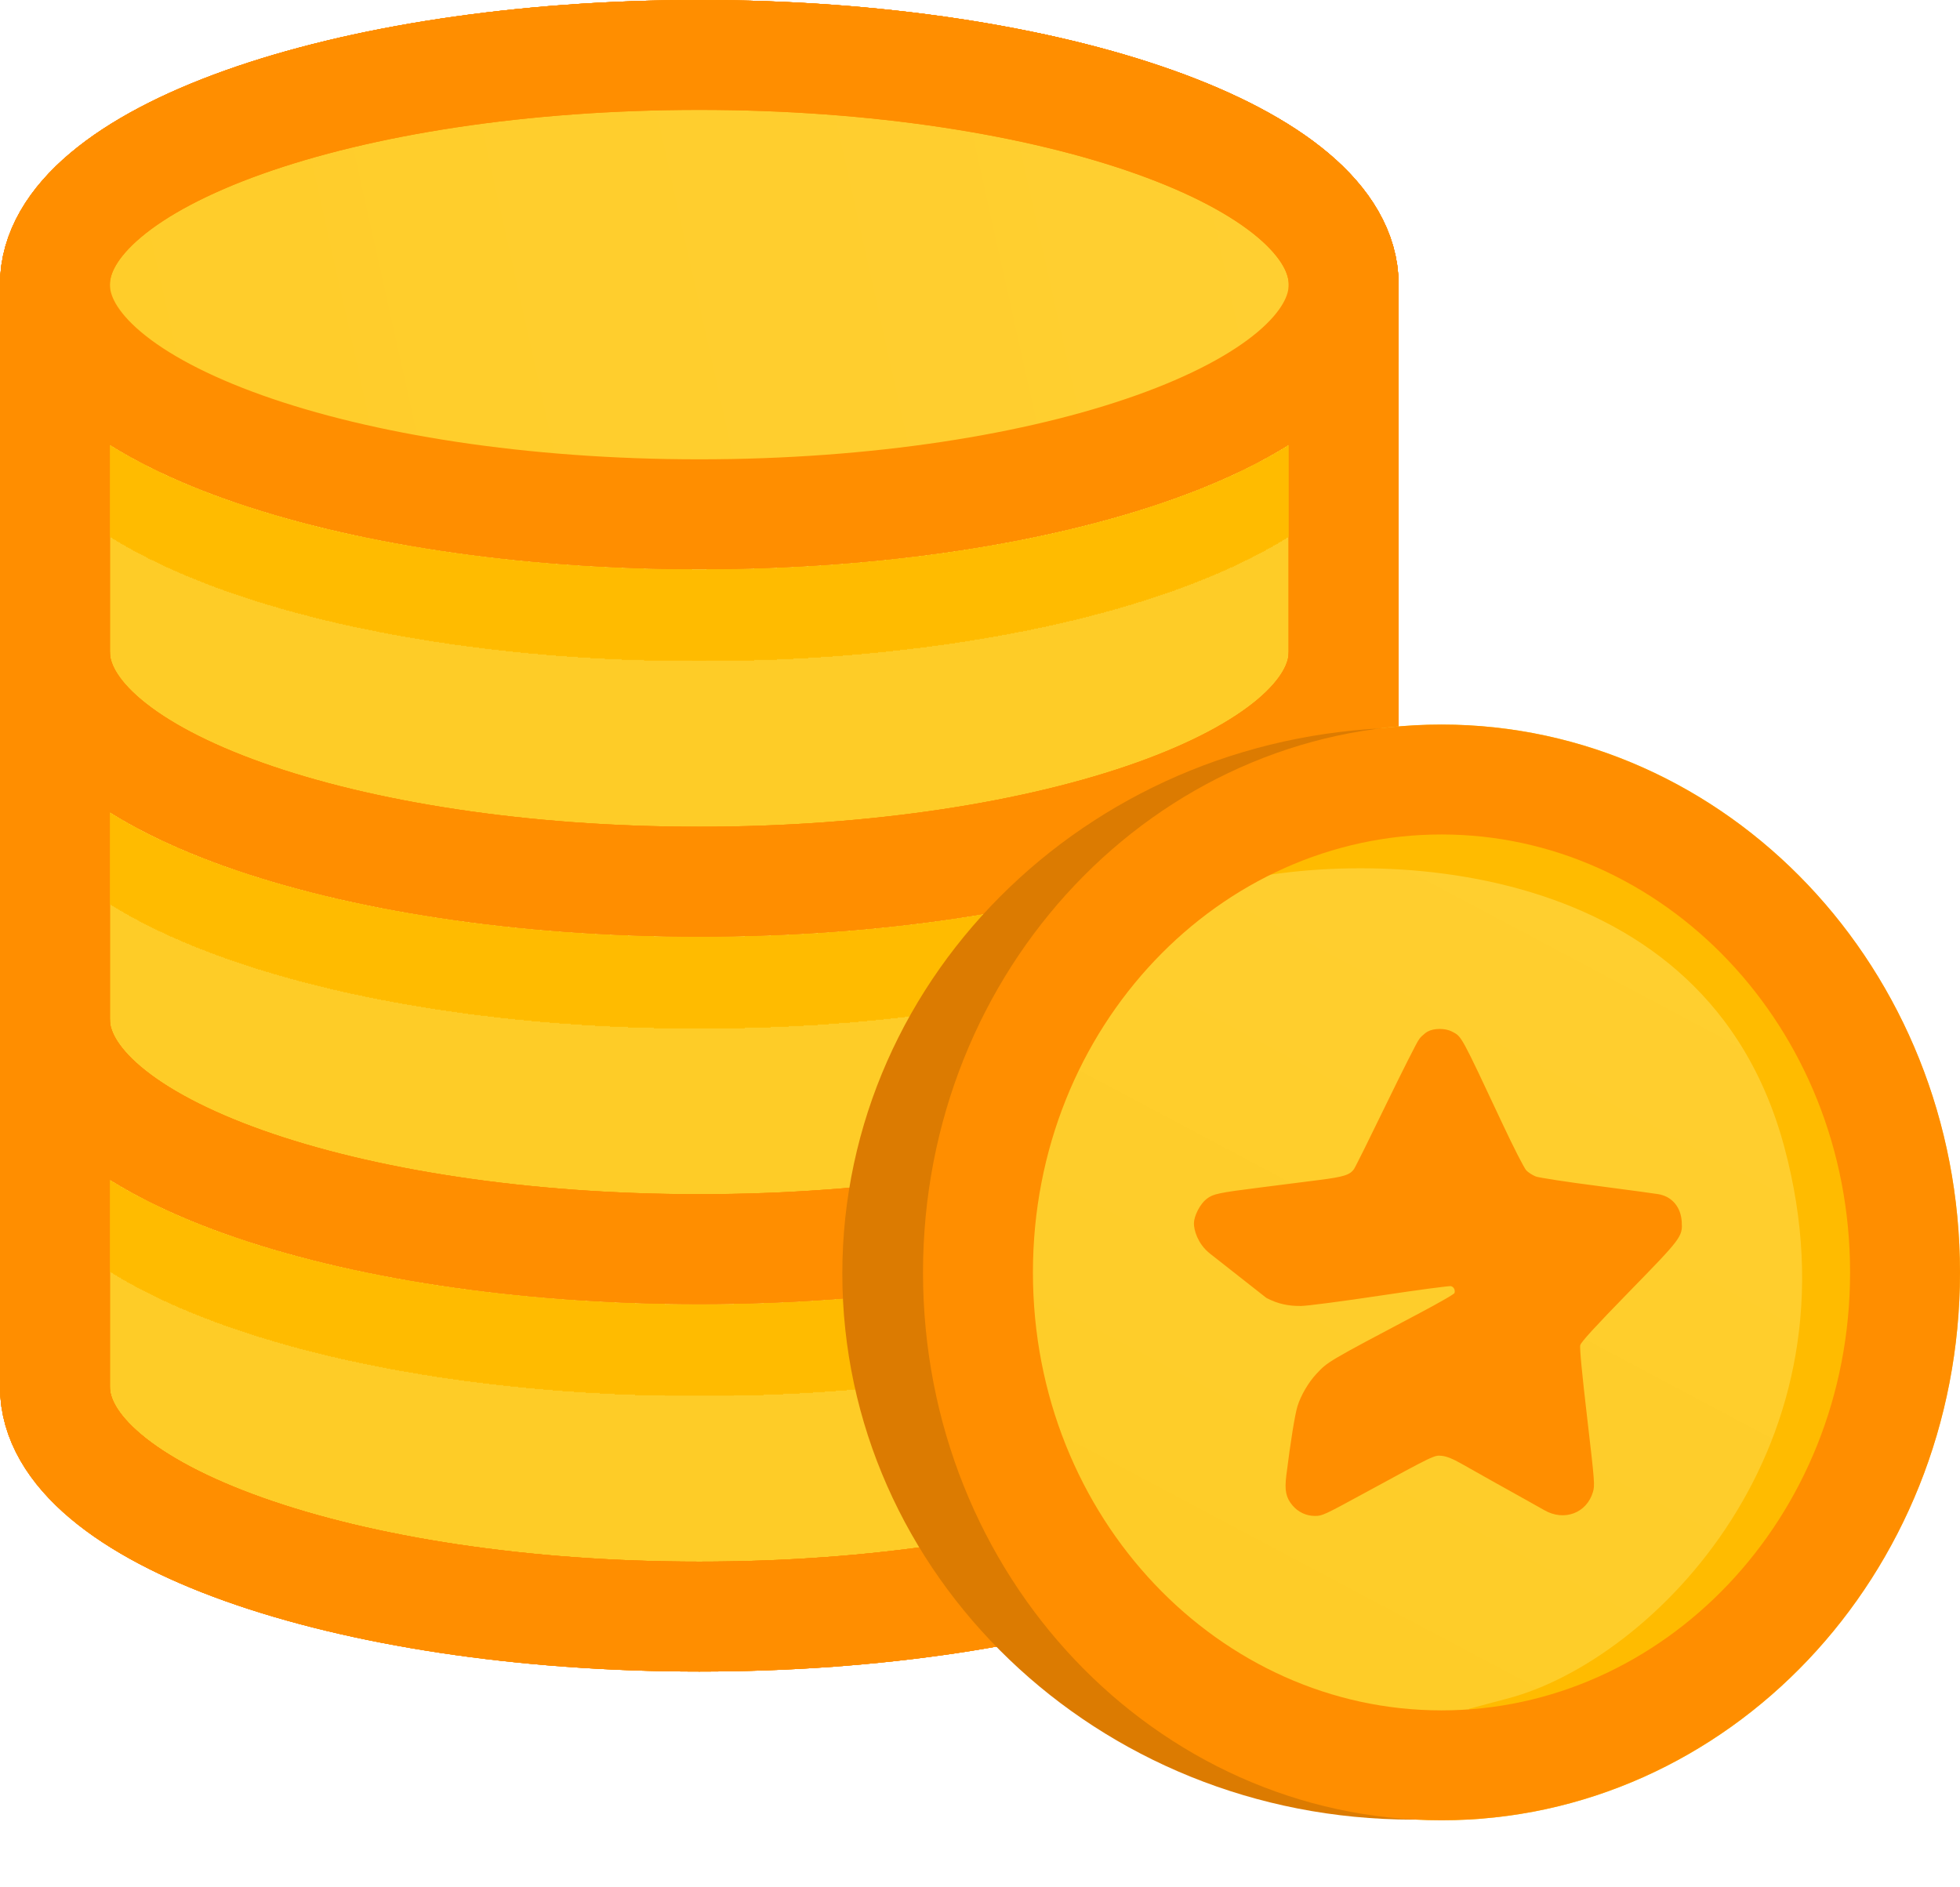
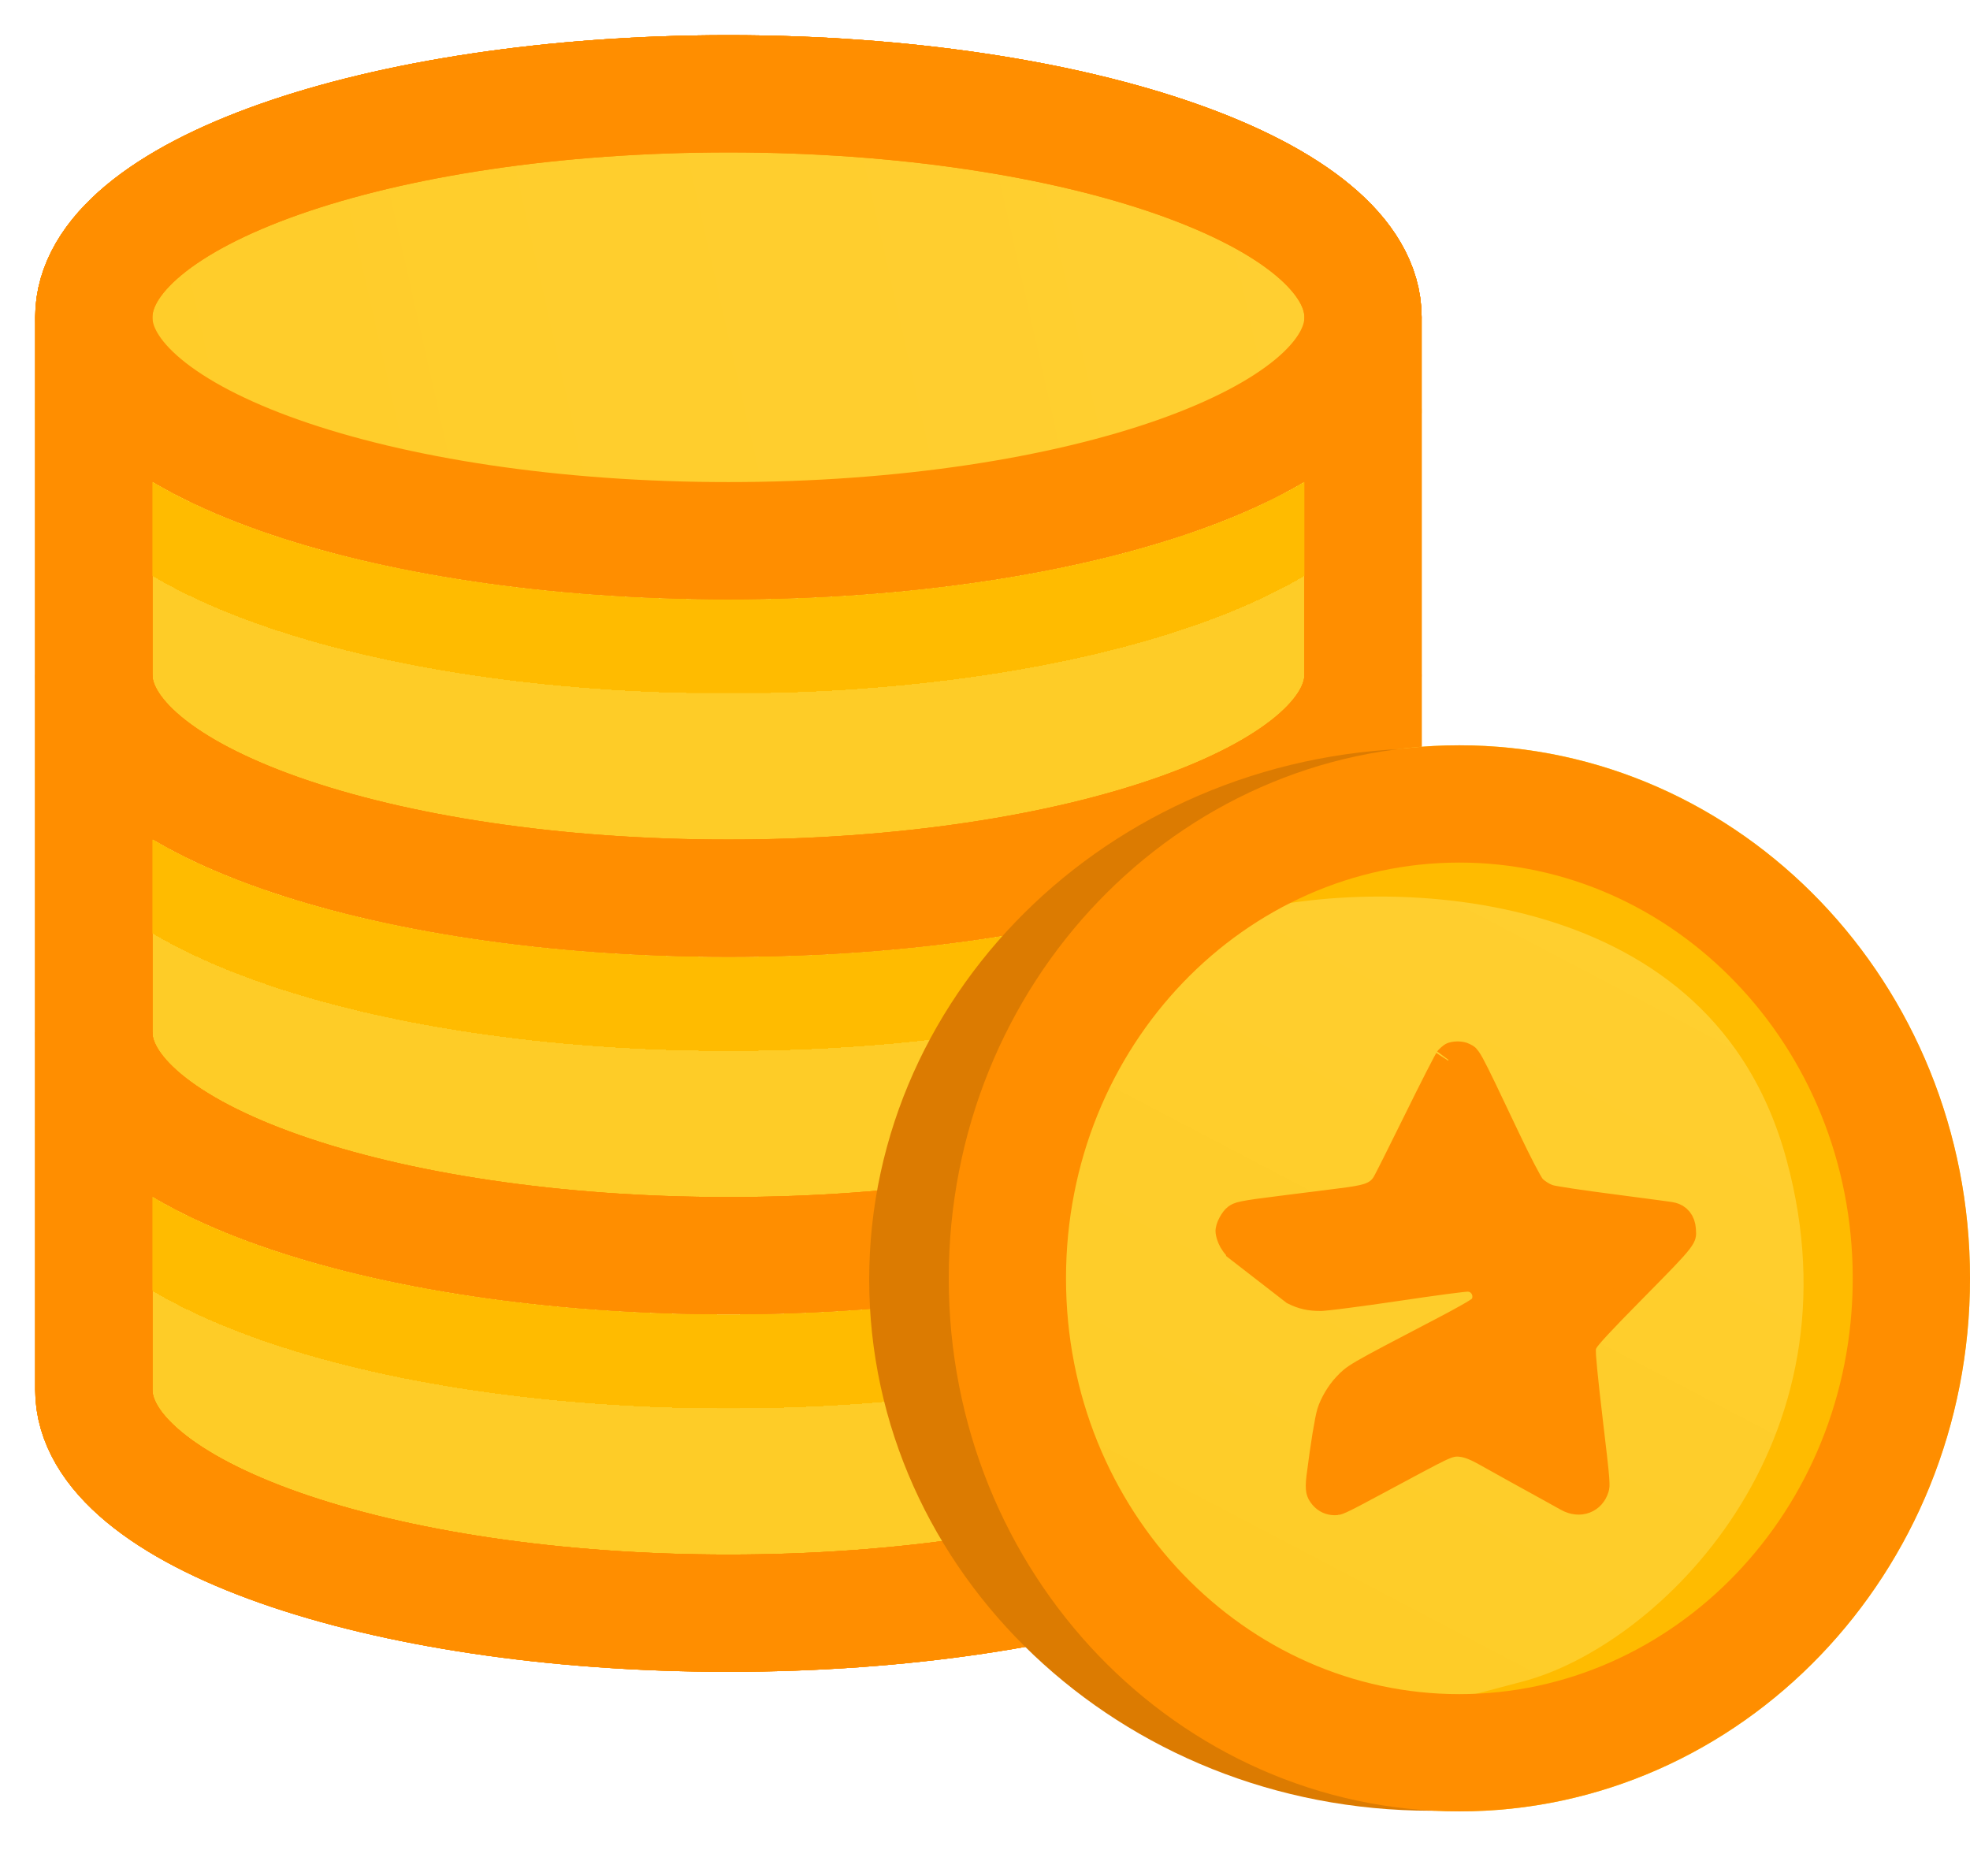
- <svg xmlns="http://www.w3.org/2000/svg" width="107" height="103" viewBox="0 0 107 103" fill="none">
-   <path d="M38.176 3C18.749 3 3 8.613 3 15.538V75.719C3 82.644 18.749 88.257 38.176 88.257C57.604 88.257 73.353 82.644 73.353 75.719V15.538C73.353 8.613 57.604 3 38.176 3Z" fill="#FECC27" stroke="#FF8E00" stroke-width="6" />
-   <path d="M73.353 15.538C73.353 22.462 57.604 28.076 38.176 28.076C18.749 28.076 3 22.462 3 15.538C3 8.613 18.749 3 38.176 3C57.604 3 73.353 8.613 73.353 15.538Z" fill="#FF8E00" />
-   <path d="M73.353 15.538C73.353 22.462 57.604 28.076 38.176 28.076C18.749 28.076 3 22.462 3 15.538M73.353 15.538C73.353 8.613 57.604 3 38.176 3C18.749 3 3 8.613 3 15.538M73.353 15.538V75.719C73.353 82.644 57.604 88.257 38.176 88.257C18.749 88.257 3 82.644 3 75.719V15.538M73.353 35.598C73.353 42.523 57.604 48.136 38.176 48.136C18.749 48.136 3 42.523 3 35.598M73.353 55.659C73.353 62.583 57.604 68.197 38.176 68.197C18.749 68.197 3 62.583 3 55.659" stroke="#FF8E00" stroke-width="6" />
-   <path d="M73.353 15.538C73.353 22.462 57.604 28.076 38.176 28.076C18.749 28.076 3 22.462 3 15.538C3 8.613 18.749 3 38.176 3C57.604 3 73.353 8.613 73.353 15.538Z" fill="#E2F4FF" />
-   <path d="M73.353 15.538C73.353 22.462 57.604 28.076 38.176 28.076C18.749 28.076 3 22.462 3 15.538M73.353 15.538C73.353 8.613 57.604 3 38.176 3C18.749 3 3 8.613 3 15.538M73.353 15.538V75.719C73.353 82.644 57.604 88.257 38.176 88.257C18.749 88.257 3 82.644 3 75.719V15.538M73.353 35.598C73.353 42.523 57.604 48.136 38.176 48.136C18.749 48.136 3 42.523 3 35.598M73.353 55.659C73.353 62.583 57.604 68.197 38.176 68.197C18.749 68.197 3 62.583 3 55.659" stroke="#FF8E00" stroke-width="6" />
-   <g filter="url(#filter0_d_668_13574)">
-     <path d="M73.353 15.538C73.353 22.462 57.604 28.076 38.176 28.076C18.749 28.076 3 22.462 3 15.538C3 8.613 18.749 3 38.176 3C57.604 3 73.353 8.613 73.353 15.538Z" fill="url(#paint0_linear_668_13574)" />
-     <path d="M73.353 15.538C73.353 22.462 57.604 28.076 38.176 28.076C18.749 28.076 3 22.462 3 15.538C3 8.613 18.749 3 38.176 3C57.604 3 73.353 8.613 73.353 15.538Z" stroke="#FF8E00" stroke-width="6" />
+ <svg xmlns="http://www.w3.org/2000/svg" width="42" height="40" viewBox="0 0 42 40" fill="none">
+   <path d="M15.53 2C8.057 2 2 4.133 2 6.764V29.633C2 32.264 8.057 34.397 15.53 34.397C23.002 34.397 29.059 32.264 29.059 29.633V6.764C29.059 4.133 23.002 2 15.53 2Z" fill="#FECC27" stroke="#FF8E00" stroke-width="2.5" />
+   <path d="M29.059 6.764C29.059 9.396 23.002 11.529 15.53 11.529C8.057 11.529 2 9.396 2 6.764C2 4.133 8.057 2 15.53 2C23.002 2 29.059 4.133 29.059 6.764Z" fill="#E2F4FF" />
+   <path d="M29.059 6.764C29.059 9.396 23.002 11.529 15.53 11.529C8.057 11.529 2 9.396 2 6.764M29.059 6.764C29.059 4.133 23.002 2 15.53 2C8.057 2 2 4.133 2 6.764M29.059 6.764V29.633C29.059 32.264 23.002 34.397 15.53 34.397C8.057 34.397 2 32.264 2 29.633V6.764M29.059 14.387C29.059 17.018 23.002 19.152 15.53 19.152C8.057 19.152 2 17.018 2 14.387M29.059 22.01C29.059 24.641 23.002 26.774 15.53 26.774C8.057 26.774 2 24.641 2 22.01" stroke="#FF8E00" stroke-width="2.5" />
+   <path d="M29.059 6.764C29.059 9.396 23.002 11.529 15.53 11.529C8.057 11.529 2 9.396 2 6.764C2 4.133 8.057 2 15.53 2C23.002 2 29.059 4.133 29.059 6.764Z" fill="#E2F4FF" />
+   <path d="M29.059 6.764C29.059 9.396 23.002 11.529 15.53 11.529C8.057 11.529 2 9.396 2 6.764M29.059 6.764C29.059 4.133 23.002 2 15.53 2C8.057 2 2 4.133 2 6.764M29.059 6.764V29.633C29.059 32.264 23.002 34.397 15.53 34.397C8.057 34.397 2 32.264 2 29.633V6.764M29.059 14.387C29.059 17.018 23.002 19.152 15.53 19.152C8.057 19.152 2 17.018 2 14.387M29.059 22.01C29.059 24.641 23.002 26.774 15.53 26.774C8.057 26.774 2 24.641 2 22.01" stroke="#FF8E00" stroke-width="2.5" />
+   <g filter="url(#filter0_d_1642_13308)">
+     <path d="M29.059 6.764C29.059 9.396 23.002 11.529 15.53 11.529C8.057 11.529 2 9.396 2 6.764C2 4.133 8.057 2 15.53 2C23.002 2 29.059 4.133 29.059 6.764Z" fill="url(#paint0_linear_1642_13308)" />
+     <path d="M29.059 6.764C29.059 9.396 23.002 11.529 15.53 11.529C8.057 11.529 2 9.396 2 6.764C2 4.133 8.057 2 15.53 2C23.002 2 29.059 4.133 29.059 6.764Z" stroke="#FF8E00" stroke-width="2.5" />
  </g>
-   <g filter="url(#filter1_d_668_13574)">
-     <path d="M73.353 35.597C73.353 42.521 57.604 48.135 38.176 48.135C18.749 48.135 3 42.521 3 35.597M73.353 55.657C73.353 62.582 57.604 68.195 38.176 68.195C18.749 68.195 3 62.582 3 55.657" stroke="#FF8E00" stroke-width="6" />
+   <g filter="url(#filter1_d_1642_13308)">
+     <path d="M29.059 14.387C29.059 17.018 23.002 19.151 15.53 19.151C8.057 19.151 2 17.018 2 14.387M29.059 22.01C29.059 24.641 23.002 26.774 15.53 26.774C8.057 26.774 2 24.641 2 22.01" stroke="#FF8E00" stroke-width="2.5" />
  </g>
-   <path d="M38.176 3C18.749 3 3 8.613 3 15.538V75.719C3 82.644 18.749 88.257 38.176 88.257C57.604 88.257 73.353 82.644 73.353 75.719V15.538C73.353 8.613 57.604 3 38.176 3Z" stroke="#FF8E00" stroke-width="6" />
-   <ellipse cx="78.694" cy="69.467" rx="28.305" ry="29.91" fill="url(#paint1_linear_668_13574)" />
-   <path d="M65.837 46.169C74.784 43.776 94.835 44.356 99.584 62.043C104.333 79.73 91.904 92.491 82.958 94.883" stroke="#FFBB00" stroke-width="4.5" stroke-linecap="square" />
-   <mask id="mask0_668_13574" style="mask-type:alpha" maskUnits="userSpaceOnUse" x="39" y="32" width="50" height="71">
-     <path d="M71.342 57.713L66.607 47.352L78.446 42.717L88.099 35.446L72.891 32.992L55.861 42.717L41.745 56.441C41.047 61.439 39.724 71.546 40.015 71.982C40.379 72.527 54.95 98.611 55.77 98.975C56.589 99.338 73.528 102.701 74.165 102.974C74.675 103.192 82.271 101.974 86.004 101.338L85.094 97.339L80.631 98.611L73.528 95.794L68.064 83.525L71.342 57.713Z" fill="#D9D9D9" />
+   <path d="M15.53 2C8.057 2 2 4.133 2 6.764V29.633C2 32.264 8.057 34.397 15.53 34.397C23.002 34.397 29.059 32.264 29.059 29.633V6.764C29.059 4.133 23.002 2 15.53 2Z" stroke="#FF8E00" stroke-width="2.5" />
+   <ellipse cx="31.113" cy="27.257" rx="10.887" ry="11.366" fill="url(#paint1_linear_1642_13308)" />
+   <path d="M26.169 18.403C29.61 17.494 37.322 17.714 39.149 24.435C40.975 31.156 36.195 36.006 32.754 36.915" stroke="#FFBB00" stroke-width="2.2" stroke-linecap="square" />
+   <mask id="mask0_1642_13308" style="mask-type:alpha" maskUnits="userSpaceOnUse" x="16" y="13" width="19" height="27">
+     <path d="M28.286 22.79L26.464 18.853L31.018 17.092L34.731 14.329L28.881 13.396L22.331 17.092L16.902 22.307C16.634 24.206 16.125 28.047 16.237 28.212C16.377 28.42 21.981 38.332 22.296 38.47C22.611 38.608 29.126 39.886 29.372 39.989C29.568 40.072 32.489 39.609 33.925 39.368L33.575 37.848L31.858 38.332L29.126 37.261L27.025 32.599L28.286 22.79Z" fill="#D9D9D9" />
  </mask>
-   <g mask="url(#mask0_668_13574)">
-     <path d="M77.13 42.719C92.815 42.719 105.275 53.393 105.275 69.53C105.275 84.212 93.492 96.34 77.13 96.34C61.461 96.34 48.984 84.214 48.984 69.53C48.984 54.845 61.46 42.719 77.13 42.719Z" stroke="#DC7B01" stroke-width="6" />
+   <g mask="url(#mask0_1642_13308)">
+     <path d="M30.511 17.204C36.513 17.204 41.239 21.233 41.239 27.282C41.239 32.783 36.767 37.359 30.511 37.359C24.519 37.359 19.781 32.783 19.781 27.282C19.781 21.781 24.518 17.204 30.511 17.204Z" stroke="#DC7B01" stroke-width="2.5" />
  </g>
-   <path d="M78.694 42.557C92.516 42.557 103.999 54.447 103.999 69.467C103.999 84.487 92.516 96.377 78.694 96.377C64.872 96.377 53.389 84.487 53.389 69.467C53.389 54.447 64.872 42.557 78.694 42.557Z" stroke="#FF8E00" stroke-width="6" />
-   <path d="M78.598 56.474C78.811 56.475 79.008 56.519 79.136 56.587C79.281 56.665 79.331 56.688 79.395 56.752C79.467 56.823 79.561 56.954 79.726 57.255C80.054 57.857 80.605 59.035 81.758 61.493C82.059 62.134 82.355 62.741 82.592 63.204C82.71 63.435 82.815 63.631 82.897 63.779C82.939 63.852 82.975 63.917 83.007 63.967C83.033 64.01 83.07 64.067 83.11 64.108C83.258 64.26 83.531 64.432 83.739 64.511C83.786 64.529 83.852 64.544 83.911 64.556C83.978 64.57 84.062 64.587 84.16 64.604C84.358 64.639 84.623 64.683 84.933 64.73C85.553 64.825 86.365 64.938 87.218 65.048C88.068 65.158 88.873 65.265 89.484 65.349C89.79 65.391 90.048 65.427 90.238 65.456C90.333 65.47 90.411 65.481 90.469 65.491C90.498 65.495 90.521 65.5 90.539 65.503C90.548 65.505 90.555 65.506 90.561 65.507C90.563 65.508 90.566 65.508 90.567 65.508C90.569 65.509 90.569 65.508 90.569 65.508C91.106 65.633 91.467 66.065 91.509 66.71C91.522 66.916 91.524 67.031 91.494 67.148C91.465 67.263 91.398 67.406 91.226 67.635C90.872 68.106 90.155 68.846 88.702 70.335C87.774 71.287 87.118 71.972 86.689 72.441C86.475 72.675 86.315 72.859 86.204 72.997C86.149 73.065 86.102 73.127 86.066 73.18C86.052 73.202 86.033 73.23 86.017 73.262L85.976 73.371C85.961 73.432 85.961 73.509 85.962 73.56C85.963 73.625 85.966 73.708 85.973 73.806C85.985 74.003 86.007 74.274 86.039 74.611C86.103 75.285 86.207 76.233 86.345 77.409C86.553 79.194 86.659 80.114 86.699 80.636C86.719 80.897 86.723 81.046 86.716 81.147C86.71 81.239 86.696 81.296 86.671 81.379C86.391 82.323 85.385 82.718 84.461 82.189C84.21 82.046 83.751 81.787 83.439 81.615C82.578 81.139 80.692 80.082 79.932 79.65C79.457 79.38 79.081 79.22 78.751 79.183H78.75C78.645 79.172 78.526 79.156 78.357 79.193C78.204 79.226 78.02 79.3 77.753 79.428C77.215 79.687 76.245 80.216 74.318 81.265C73.222 81.862 72.663 82.163 72.327 82.318C72.161 82.394 72.064 82.428 71.994 82.444C71.929 82.459 71.875 82.462 71.783 82.461C71.395 82.46 71.041 82.293 70.788 81.993C70.636 81.812 70.553 81.653 70.513 81.457C70.47 81.253 70.471 80.99 70.519 80.597C70.749 78.754 70.985 77.301 71.117 76.866C71.281 76.326 71.678 75.645 72.084 75.211C72.245 75.04 72.346 74.931 72.49 74.812C72.635 74.693 72.83 74.559 73.174 74.357C73.866 73.949 75.117 73.288 77.674 71.935C78.178 71.668 78.643 71.413 78.985 71.216C79.156 71.118 79.299 71.034 79.401 70.968C79.452 70.936 79.497 70.905 79.532 70.879C79.549 70.867 79.57 70.852 79.588 70.835C79.597 70.827 79.611 70.814 79.624 70.798C79.634 70.787 79.662 70.752 79.681 70.701C79.781 70.429 79.669 70.125 79.426 69.982L79.314 69.931L79.223 69.915C79.207 69.914 79.191 69.914 79.179 69.915C79.154 69.915 79.124 69.917 79.093 69.919C79.029 69.924 78.943 69.933 78.839 69.945C78.63 69.968 78.34 70.004 77.989 70.051C77.287 70.145 76.339 70.281 75.314 70.435C74.29 70.589 73.293 70.73 72.51 70.832C71.715 70.937 71.168 70.997 71.024 70.999C70.354 71.005 69.853 70.89 69.299 70.607L66.252 68.213L66.251 68.212C65.626 67.724 65.478 67.041 65.478 66.794C65.478 66.656 65.541 66.437 65.66 66.207C65.779 65.978 65.927 65.788 66.054 65.692C66.135 65.631 66.198 65.59 66.28 65.554C66.366 65.517 66.483 65.481 66.673 65.441C67.059 65.359 67.694 65.272 68.876 65.123C69.914 64.991 71.341 64.81 72.047 64.72C72.725 64.634 73.176 64.561 73.486 64.462C73.819 64.356 74.018 64.212 74.173 63.981C74.205 63.933 74.279 63.79 74.371 63.609C74.47 63.415 74.604 63.149 74.762 62.831C75.078 62.193 75.495 61.343 75.936 60.434C76.377 59.527 76.8 58.671 77.126 58.026C77.289 57.703 77.428 57.433 77.532 57.236C77.584 57.137 77.627 57.058 77.66 56.999C77.694 56.938 77.71 56.915 77.712 56.913C77.778 56.825 77.894 56.714 77.992 56.64L78.081 56.581C78.195 56.517 78.383 56.474 78.598 56.474Z" fill="#FF8E00" stroke="#FF8E00" stroke-width="0.6" />
+   <path d="M31.113 17.142C36.385 17.142 40.75 21.62 40.75 27.258C40.75 32.896 36.385 37.373 31.113 37.373C25.841 37.373 21.477 32.896 21.477 27.258C21.477 21.62 25.841 17.142 31.113 17.142Z" stroke="#FF8E00" stroke-width="2.5" />
+   <path d="M31.075 22.505C31.137 22.506 31.181 22.519 31.196 22.527C31.256 22.559 31.252 22.557 31.253 22.558C31.26 22.565 31.287 22.595 31.349 22.706C31.41 22.818 31.492 22.983 31.615 23.238L32.124 24.307C32.24 24.552 32.356 24.785 32.448 24.962C32.494 25.051 32.536 25.128 32.569 25.187C32.586 25.216 32.602 25.244 32.616 25.267C32.626 25.282 32.65 25.32 32.681 25.351C32.759 25.43 32.887 25.509 32.988 25.547C33.021 25.56 33.06 25.568 33.081 25.573C33.109 25.579 33.145 25.585 33.184 25.592C33.262 25.606 33.365 25.622 33.485 25.64C33.726 25.676 34.039 25.72 34.368 25.762C34.695 25.804 35.004 25.845 35.238 25.877C35.356 25.892 35.454 25.906 35.526 25.916C35.562 25.922 35.591 25.926 35.612 25.929C35.627 25.932 35.636 25.933 35.639 25.934C35.758 25.962 35.846 26.051 35.857 26.221C35.863 26.301 35.861 26.317 35.857 26.329C35.855 26.338 35.845 26.37 35.786 26.448C35.66 26.614 35.395 26.884 34.831 27.456C34.474 27.817 34.22 28.08 34.053 28.26C33.97 28.35 33.905 28.423 33.858 28.48C33.836 28.508 33.813 28.536 33.795 28.563C33.783 28.58 33.75 28.631 33.734 28.696H33.733C33.721 28.746 33.723 28.8 33.724 28.815C33.724 28.844 33.725 28.879 33.727 28.918C33.733 28.995 33.742 29.101 33.754 29.229C33.779 29.487 33.819 29.849 33.872 30.296C33.953 30.977 33.993 31.322 34.008 31.516C34.015 31.612 34.015 31.658 34.014 31.682C34.013 31.698 34.011 31.705 34.004 31.73C33.934 31.962 33.685 32.078 33.421 31.929L33.025 31.709C32.695 31.529 31.971 31.127 31.679 30.963C31.492 30.858 31.32 30.782 31.154 30.764C31.113 30.76 31.041 30.75 30.944 30.771C30.863 30.788 30.776 30.824 30.672 30.873C30.566 30.924 30.418 31.001 30.205 31.114L29.343 31.576C28.918 31.804 28.71 31.915 28.588 31.97C28.529 31.997 28.504 32.004 28.495 32.006C28.491 32.007 28.486 32.008 28.456 32.008H28.455C28.359 32.008 28.274 31.968 28.212 31.895C28.17 31.846 28.154 31.813 28.146 31.775C28.137 31.727 28.134 31.651 28.151 31.509C28.24 30.804 28.33 30.27 28.375 30.123C28.429 29.947 28.567 29.713 28.704 29.568C28.767 29.501 28.798 29.469 28.843 29.433C28.888 29.397 28.953 29.351 29.082 29.276C29.344 29.124 29.82 28.875 30.806 28.36C31.001 28.258 31.182 28.16 31.315 28.084C31.382 28.046 31.44 28.012 31.482 27.985C31.503 27.972 31.524 27.958 31.543 27.945C31.552 27.939 31.565 27.928 31.579 27.916C31.586 27.909 31.597 27.898 31.609 27.884C31.618 27.875 31.646 27.841 31.665 27.791C31.736 27.601 31.657 27.39 31.486 27.291L31.408 27.256L31.324 27.241C31.312 27.24 31.302 27.241 31.295 27.241C31.281 27.241 31.265 27.242 31.252 27.243C31.224 27.245 31.189 27.249 31.148 27.253C31.067 27.262 30.953 27.277 30.817 27.294C30.546 27.33 30.18 27.382 29.785 27.441C29.393 27.499 29.011 27.553 28.711 27.591C28.561 27.611 28.432 27.626 28.334 27.637C28.285 27.643 28.245 27.646 28.214 27.649C28.198 27.65 28.185 27.651 28.176 27.652C28.171 27.652 28.168 27.653 28.165 27.653C28.163 27.653 28.162 27.653 28.161 27.653C27.936 27.655 27.775 27.618 27.595 27.529L26.439 26.633V26.632C26.253 26.488 26.214 26.287 26.214 26.241C26.214 26.239 26.215 26.236 26.216 26.23C26.217 26.222 26.22 26.211 26.224 26.198C26.232 26.17 26.245 26.138 26.263 26.105C26.301 26.032 26.342 25.986 26.36 25.972C26.385 25.954 26.396 25.947 26.41 25.941C26.427 25.933 26.46 25.923 26.526 25.909C26.666 25.88 26.901 25.848 27.359 25.791C27.759 25.741 28.308 25.671 28.579 25.637C28.837 25.605 29.026 25.576 29.164 25.533C29.324 25.482 29.439 25.405 29.526 25.277C29.547 25.247 29.582 25.179 29.614 25.117C29.653 25.042 29.704 24.94 29.765 24.819C29.887 24.576 30.048 24.253 30.218 23.907C30.387 23.563 30.549 23.239 30.674 22.995C30.736 22.873 30.789 22.771 30.828 22.698C30.848 22.661 30.863 22.632 30.875 22.612C30.89 22.585 30.89 22.587 30.881 22.599C30.887 22.591 30.903 22.574 30.926 22.554C30.936 22.545 30.946 22.537 30.954 22.531L30.966 22.523C30.966 22.523 30.967 22.522 30.968 22.522C30.969 22.521 30.972 22.52 30.975 22.519C30.981 22.517 30.989 22.515 30.999 22.513C31.02 22.509 31.047 22.505 31.075 22.505Z" fill="#FF8E00" stroke="#FF8E00" stroke-width="0.6" />
  <defs>
-     <filter id="filter0_d_668_13574" x="0" y="0" width="76.353" height="36.076" filterUnits="userSpaceOnUse" color-interpolation-filters="sRGB">
+     <filter id="filter0_d_1642_13308" x="0.75" y="0.75" width="29.559" height="14.029" filterUnits="userSpaceOnUse" color-interpolation-filters="sRGB">
      <feFlood flood-opacity="0" result="BackgroundImageFix" />
      <feColorMatrix in="SourceAlpha" type="matrix" values="0 0 0 0 0 0 0 0 0 0 0 0 0 0 0 0 0 0 127 0" result="hardAlpha" />
-       <feOffset dy="5" />
+       <feOffset dy="2" />
      <feComposite in2="hardAlpha" operator="out" />
      <feColorMatrix type="matrix" values="0 0 0 0 1 0 0 0 0 0.733 0 0 0 0 0 0 0 0 1 0" />
-       <feBlend mode="normal" in2="BackgroundImageFix" result="effect1_dropShadow_668_13574" />
-       <feBlend mode="normal" in="SourceGraphic" in2="effect1_dropShadow_668_13574" result="shape" />
+       <feBlend mode="normal" in2="BackgroundImageFix" result="effect1_dropShadow_1642_13308" />
+       <feBlend mode="normal" in="SourceGraphic" in2="effect1_dropShadow_1642_13308" result="shape" />
    </filter>
-     <filter id="filter1_d_668_13574" x="0" y="35.597" width="76.353" height="40.598" filterUnits="userSpaceOnUse" color-interpolation-filters="sRGB">
+     <filter id="filter1_d_1642_13308" x="0.75" y="14.387" width="29.559" height="15.637" filterUnits="userSpaceOnUse" color-interpolation-filters="sRGB">
      <feFlood flood-opacity="0" result="BackgroundImageFix" />
      <feColorMatrix in="SourceAlpha" type="matrix" values="0 0 0 0 0 0 0 0 0 0 0 0 0 0 0 0 0 0 127 0" result="hardAlpha" />
-       <feOffset dy="5" />
+       <feOffset dy="2" />
      <feComposite in2="hardAlpha" operator="out" />
      <feColorMatrix type="matrix" values="0 0 0 0 1 0 0 0 0 0.733 0 0 0 0 0 0 0 0 1 0" />
-       <feBlend mode="normal" in2="BackgroundImageFix" result="effect1_dropShadow_668_13574" />
-       <feBlend mode="normal" in="SourceGraphic" in2="effect1_dropShadow_668_13574" result="shape" />
+       <feBlend mode="normal" in2="BackgroundImageFix" result="effect1_dropShadow_1642_13308" />
+       <feBlend mode="normal" in="SourceGraphic" in2="effect1_dropShadow_1642_13308" result="shape" />
    </filter>
-     <linearGradient id="paint0_linear_668_13574" x1="70.026" y1="7.09" x2="5.289" y2="21.505" gradientUnits="userSpaceOnUse">
+     <linearGradient id="paint0_linear_1642_13308" x1="27.779" y1="3.554" x2="2.909" y2="9.159" gradientUnits="userSpaceOnUse">
      <stop stop-color="#FFCF31" />
      <stop offset="1" stop-color="#FFCD2A" />
    </linearGradient>
-     <linearGradient id="paint1_linear_668_13574" x1="93.339" y1="46.08" x2="67.94" y2="93.877" gradientUnits="userSpaceOnUse">
+     <linearGradient id="paint1_linear_1642_13308" x1="36.746" y1="18.37" x2="27.16" y2="36.629" gradientUnits="userSpaceOnUse">
      <stop stop-color="#FFCF30" />
      <stop offset="1" stop-color="#FECC27" />
    </linearGradient>
  </defs>
</svg>
